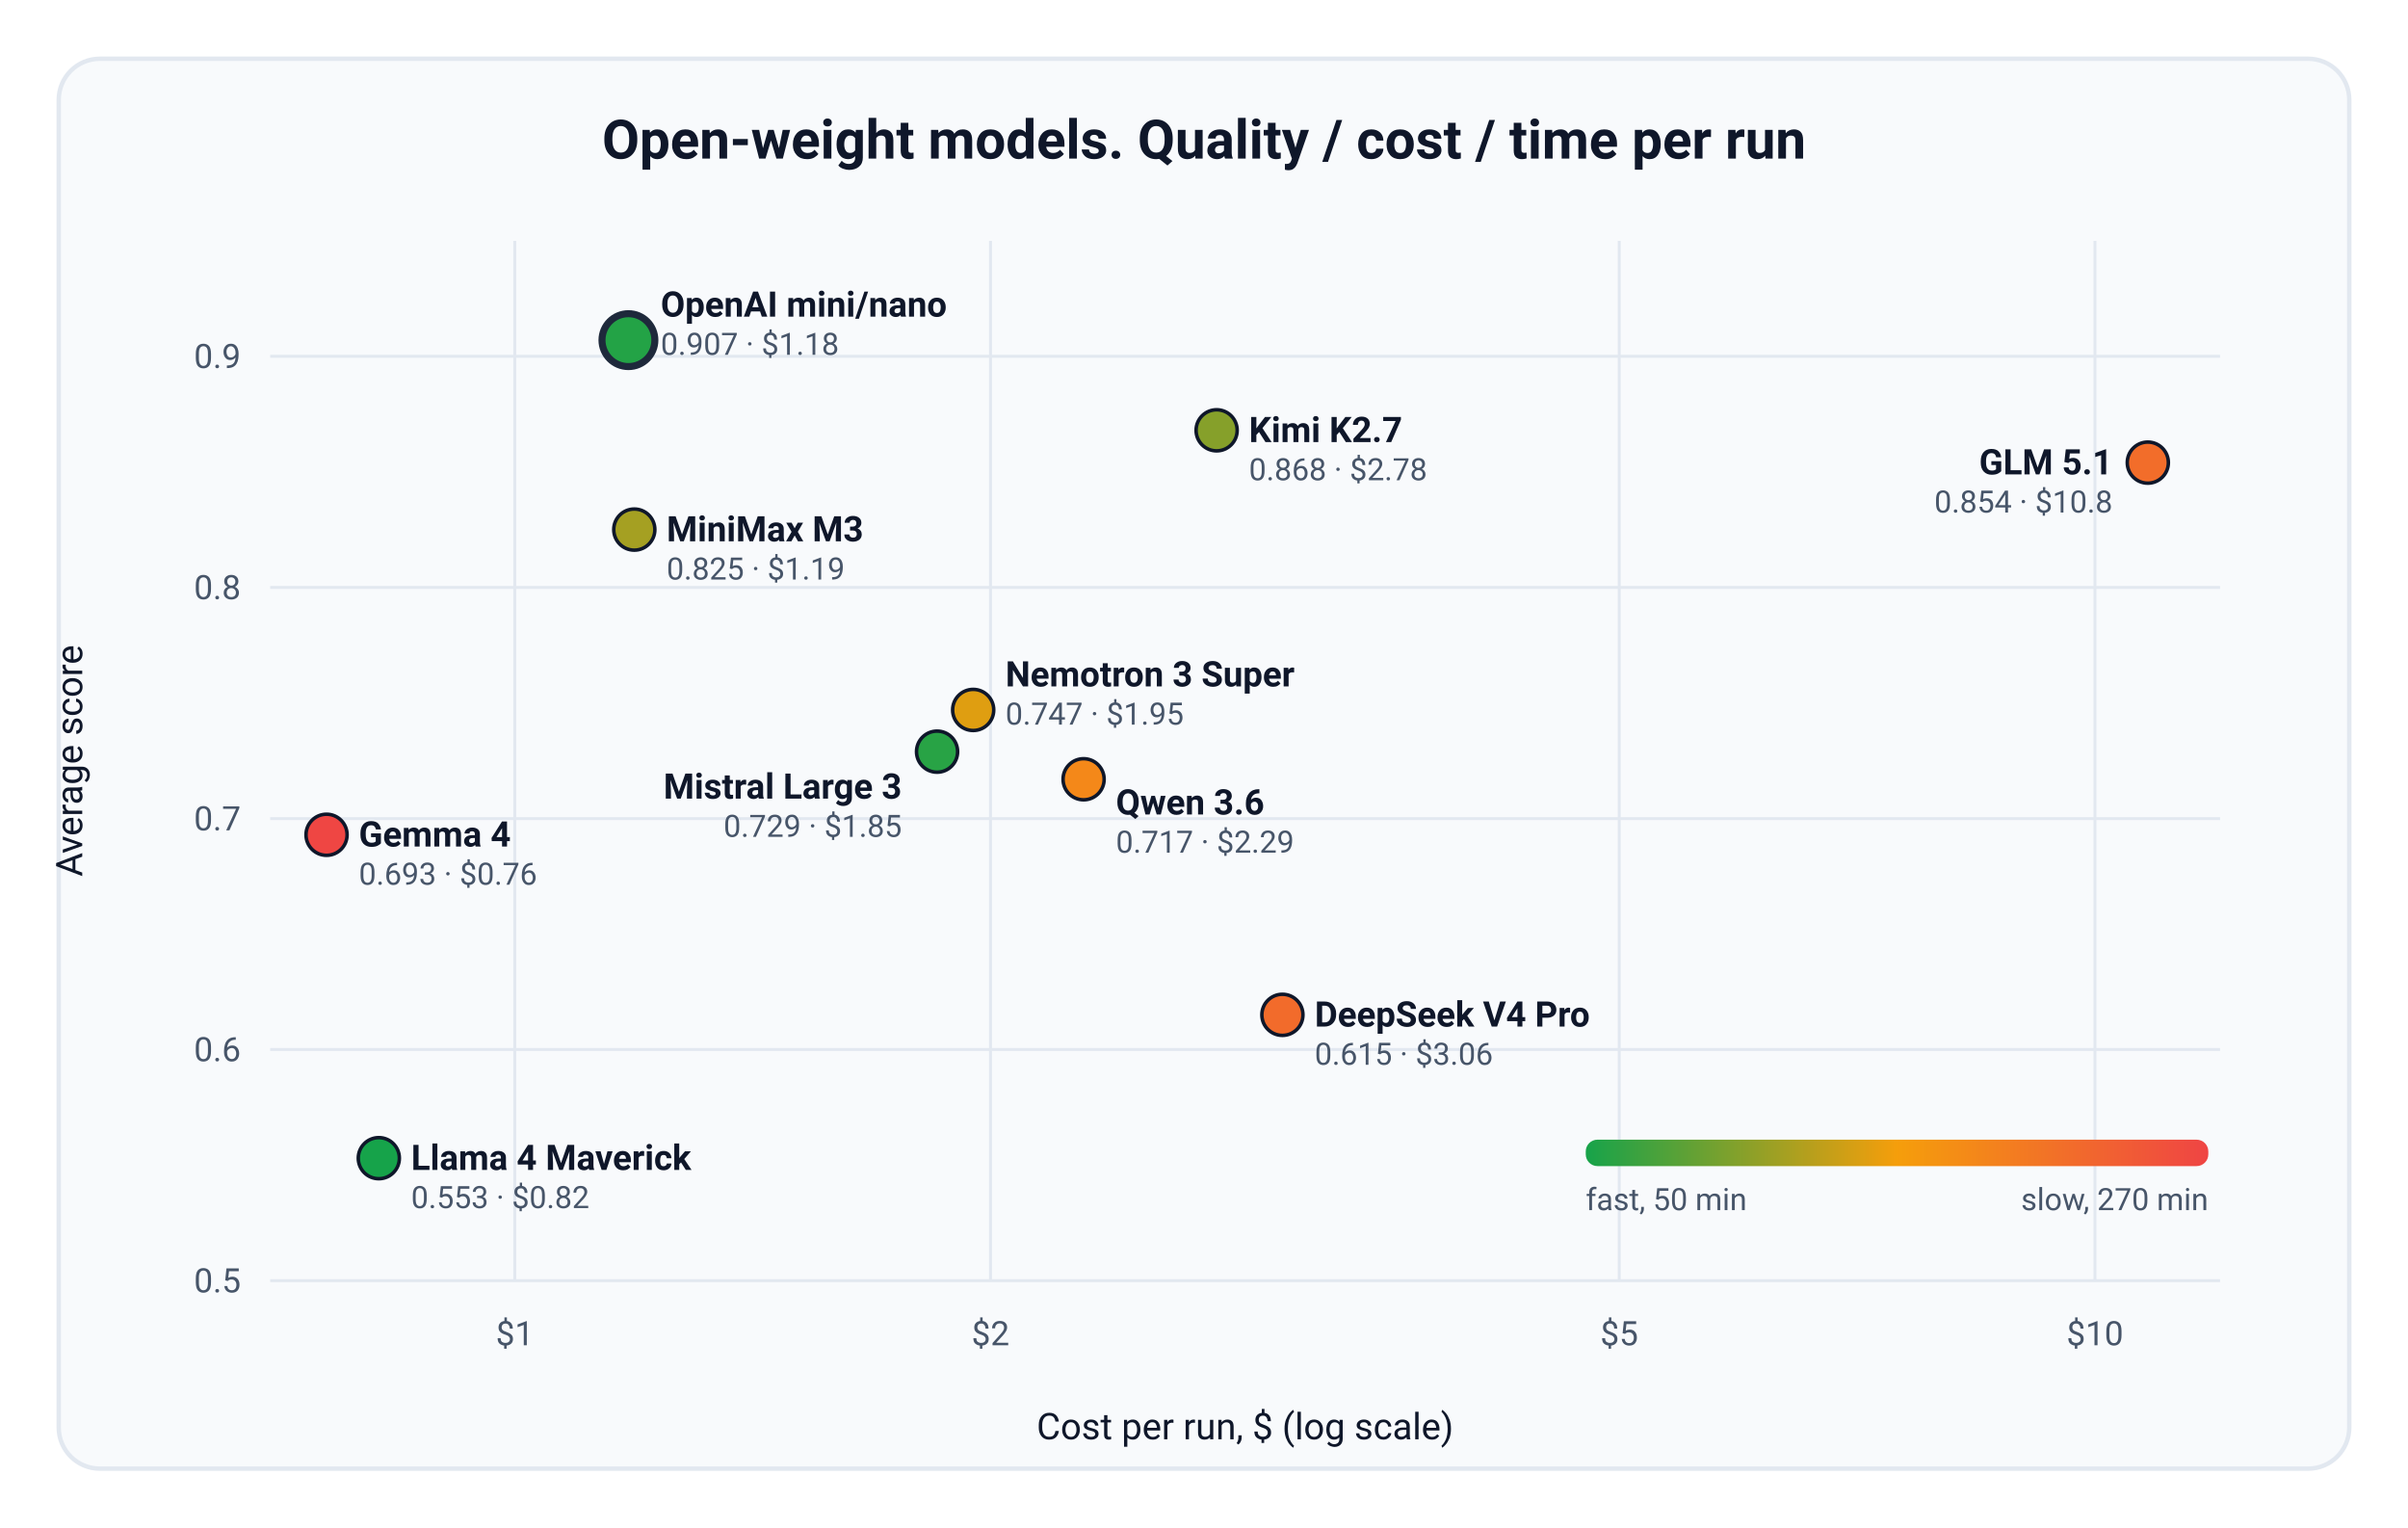
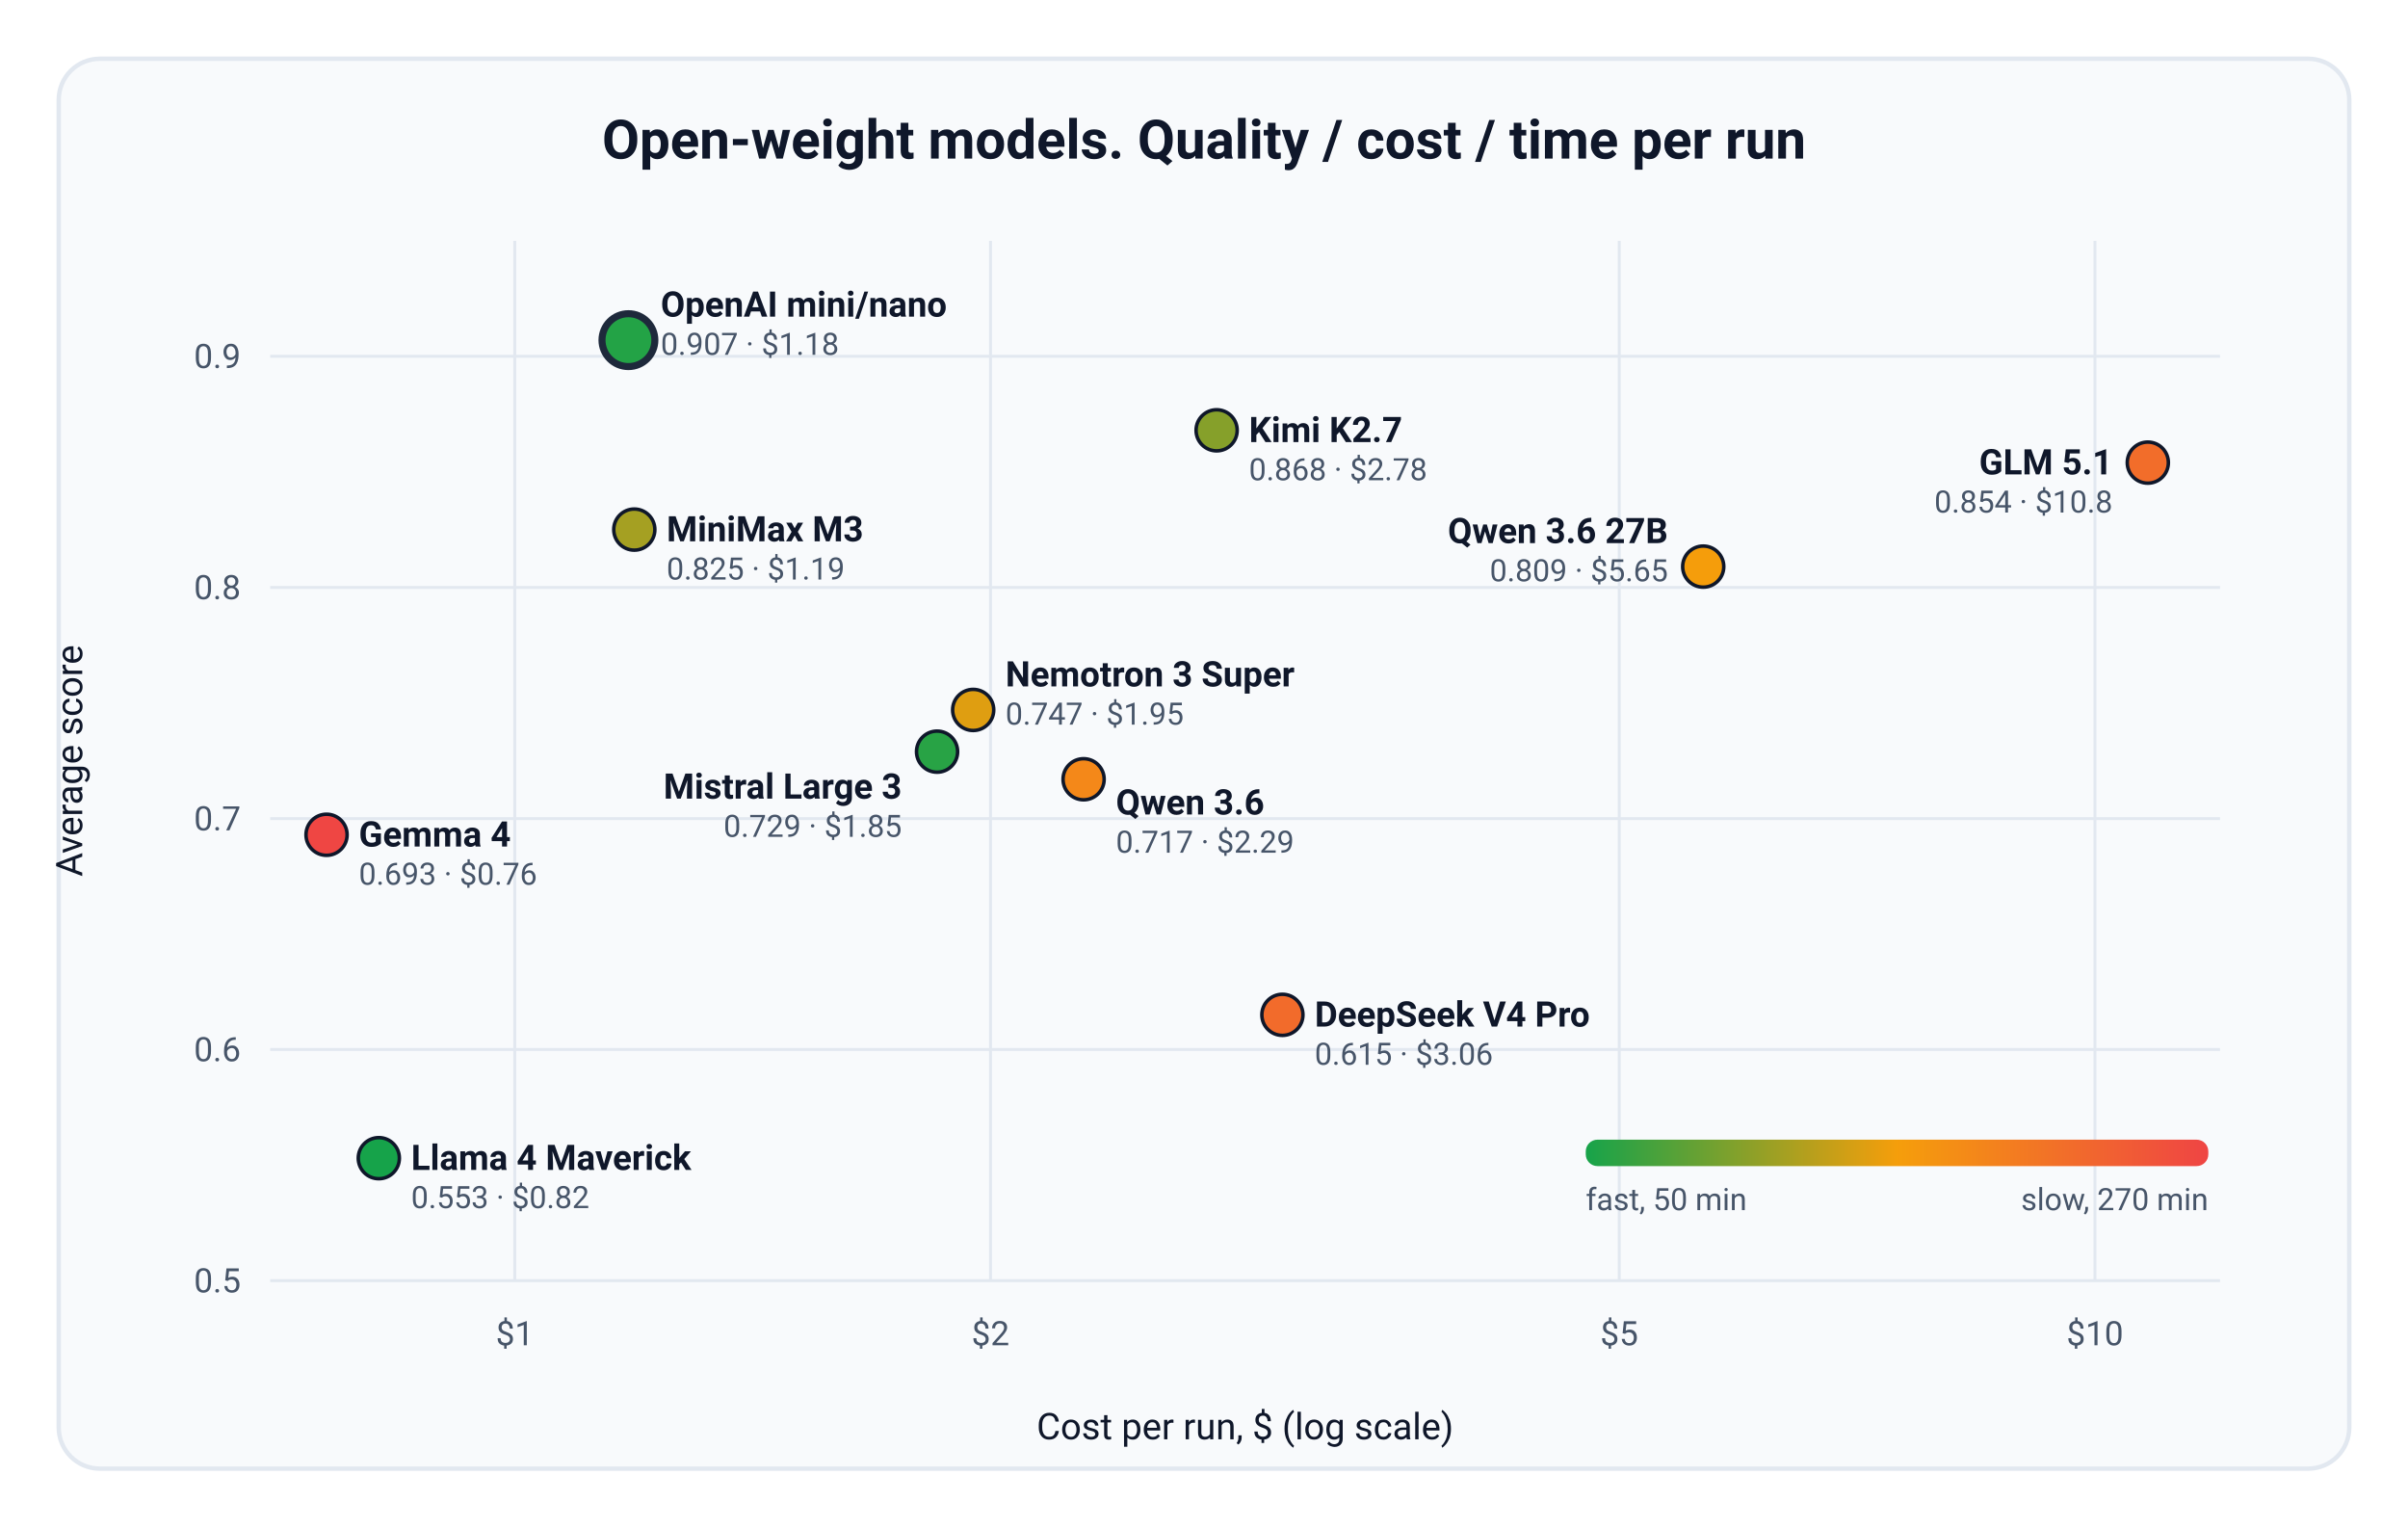
<svg xmlns="http://www.w3.org/2000/svg" viewBox="0 0 820 520" font-family="IBM Plex Sans, system-ui, -apple-system, Segoe UI, Roboto, sans-serif">
  <rect x="20" y="20" width="780" height="480" fill="#f8fafc" stroke="#e2e8f0" stroke-width="1.5" rx="14" />
  <text x="410.0" y="54" text-anchor="middle" font-size="18.5" font-weight="700" fill="#0f172a">Open-weight models. Quality / cost / time per run</text>
  <line x1="92" y1="436.0" x2="756" y2="436.0" stroke="#e2e8f0" stroke-width="1" />
  <text x="82" y="440.0" text-anchor="end" font-size="11.5" fill="#475569">0.5</text>
  <line x1="92" y1="357.3" x2="756" y2="357.3" stroke="#e2e8f0" stroke-width="1" />
  <text x="82" y="361.3" text-anchor="end" font-size="11.5" fill="#475569">0.6</text>
  <line x1="92" y1="278.7" x2="756" y2="278.7" stroke="#e2e8f0" stroke-width="1" />
  <text x="82" y="282.7" text-anchor="end" font-size="11.5" fill="#475569">0.7</text>
  <line x1="92" y1="200.0" x2="756" y2="200.0" stroke="#e2e8f0" stroke-width="1" />
  <text x="82" y="204.0" text-anchor="end" font-size="11.5" fill="#475569">0.8</text>
  <line x1="92" y1="121.3" x2="756" y2="121.3" stroke="#e2e8f0" stroke-width="1" />
  <text x="82" y="125.3" text-anchor="end" font-size="11.5" fill="#475569">0.9</text>
  <line x1="175.3" y1="82" x2="175.3" y2="436" stroke="#e2e8f0" stroke-width="1" />
  <text x="175.3" y="458" text-anchor="middle" font-size="11.5" fill="#475569">$1</text>
  <line x1="337.3" y1="82" x2="337.3" y2="436" stroke="#e2e8f0" stroke-width="1" />
  <text x="337.3" y="458" text-anchor="middle" font-size="11.5" fill="#475569">$2</text>
  <line x1="551.4" y1="82" x2="551.4" y2="436" stroke="#e2e8f0" stroke-width="1" />
  <text x="551.4" y="458" text-anchor="middle" font-size="11.5" fill="#475569">$5</text>
  <line x1="713.4" y1="82" x2="713.4" y2="436" stroke="#e2e8f0" stroke-width="1" />
  <text x="713.4" y="458" text-anchor="middle" font-size="11.5" fill="#475569">$10</text>
  <text x="424.0" y="490" text-anchor="middle" font-size="12.5" fill="#0f172a">Cost per run, $ (log scale)</text>
  <text x="28" y="259.0" text-anchor="middle" font-size="12.5" fill="#0f172a" transform="rotate(-90 28 259)">Average score</text>
  <rect x="540" y="388" width="212" height="9" rx="4" fill="url(#spd)" />
  <defs>
    <linearGradient id="spd" x1="0" x2="1">
      <stop offset="0" stop-color="#16a34a" />
      <stop offset="0.5" stop-color="#f59e0b" />
      <stop offset="1" stop-color="#ef4444" />
    </linearGradient>
  </defs>
  <text x="540" y="412" font-size="10.5" fill="#475569">fast, 50 min</text>
  <text x="752" y="412" text-anchor="end" font-size="10.5" fill="#475569">slow, 270 min</text>
  <circle cx="214.0" cy="115.8" r="9" fill="#23a346" stroke="#1e293b" stroke-width="2.4" />
  <text x="225.0" y="107.8" text-anchor="start" font-size="12" font-weight="700" fill="#0f172a">OpenAI mini/nano</text>
  <text x="225.0" y="120.8" text-anchor="start" font-size="10.5" fill="#475569">0.907 · $1.18</text>
  <circle cx="414.3" cy="146.5" r="7" fill="#86a02a" stroke="#0f172a" stroke-width="1.2" />
  <text x="425.3" y="150.5" text-anchor="start" font-size="12" font-weight="600" fill="#0f172a">Kimi K2.7</text>
  <text x="425.3" y="163.5" text-anchor="start" font-size="10.5" fill="#475569">0.868 · $2.78</text>
  <circle cx="731.4" cy="157.5" r="7" fill="#f26d2a" stroke="#0f172a" stroke-width="1.2" />
  <text x="719.4" y="161.5" text-anchor="end" font-size="12" font-weight="600" fill="#0f172a">GLM 5.1</text>
  <text x="719.4" y="174.5" text-anchor="end" font-size="10.5" fill="#475569">0.854 · $10.8</text>
  <circle cx="216.0" cy="180.3" r="7" fill="#a5a022" stroke="#0f172a" stroke-width="1.2" />
  <text x="227.0" y="184.3" text-anchor="start" font-size="12" font-weight="600" fill="#0f172a">MiniMax M3</text>
  <text x="227.0" y="197.3" text-anchor="start" font-size="10.5" fill="#475569">0.825 · $1.19</text>
+   <circle cx="580.0" cy="192.9" r="7" fill="#f59d0b" stroke="#0f172a" stroke-width="1.2" />
+   <text x="568.0" y="184.9" text-anchor="end" font-size="12" font-weight="600" fill="#0f172a">Qwen 3.6 27B</text>
+   <text x="568.0" y="197.9" text-anchor="end" font-size="10.5" fill="#475569">0.809 · $5.65</text>
  <circle cx="331.4" cy="241.7" r="7" fill="#df9e11" stroke="#0f172a" stroke-width="1.2" />
  <text x="342.4" y="233.7" text-anchor="start" font-size="12" font-weight="600" fill="#0f172a">Nemotron 3 Super</text>
  <text x="342.4" y="246.7" text-anchor="start" font-size="10.5" fill="#475569">0.747 · $1.95</text>
  <circle cx="319.1" cy="255.9" r="7" fill="#28a345" stroke="#0f172a" stroke-width="1.2" />
  <text x="307.1" y="271.9" text-anchor="end" font-size="12" font-weight="600" fill="#0f172a">Mistral Large 3</text>
  <text x="307.1" y="284.9" text-anchor="end" font-size="10.5" fill="#475569">0.729 · $1.85</text>
  <circle cx="369.0" cy="265.3" r="7" fill="#f48819" stroke="#0f172a" stroke-width="1.2" />
  <text x="380.0" y="277.3" text-anchor="start" font-size="12" font-weight="600" fill="#0f172a">Qwen 3.6</text>
  <text x="380.0" y="290.3" text-anchor="start" font-size="10.5" fill="#475569">0.717 · $2.29</text>
  <circle cx="111.2" cy="284.2" r="7" fill="#ef4643" stroke="#0f172a" stroke-width="1.2" />
  <text x="122.2" y="288.2" text-anchor="start" font-size="12" font-weight="600" fill="#0f172a">Gemma 4</text>
  <text x="122.2" y="301.2" text-anchor="start" font-size="10.5" fill="#475569">0.693 · $0.76</text>
  <circle cx="436.7" cy="345.5" r="7" fill="#f26b2b" stroke="#0f172a" stroke-width="1.2" />
  <text x="447.7" y="349.5" text-anchor="start" font-size="12" font-weight="600" fill="#0f172a">DeepSeek V4 Pro</text>
  <text x="447.7" y="362.5" text-anchor="start" font-size="10.5" fill="#475569">0.615 · $3.06</text>
  <circle cx="129.0" cy="394.3" r="7" fill="#16a34a" stroke="#0f172a" stroke-width="1.2" />
  <text x="140.0" y="398.3" text-anchor="start" font-size="12" font-weight="600" fill="#0f172a">Llama 4 Maverick</text>
  <text x="140.0" y="411.3" text-anchor="start" font-size="10.5" fill="#475569">0.553 · $0.82</text>
</svg>
